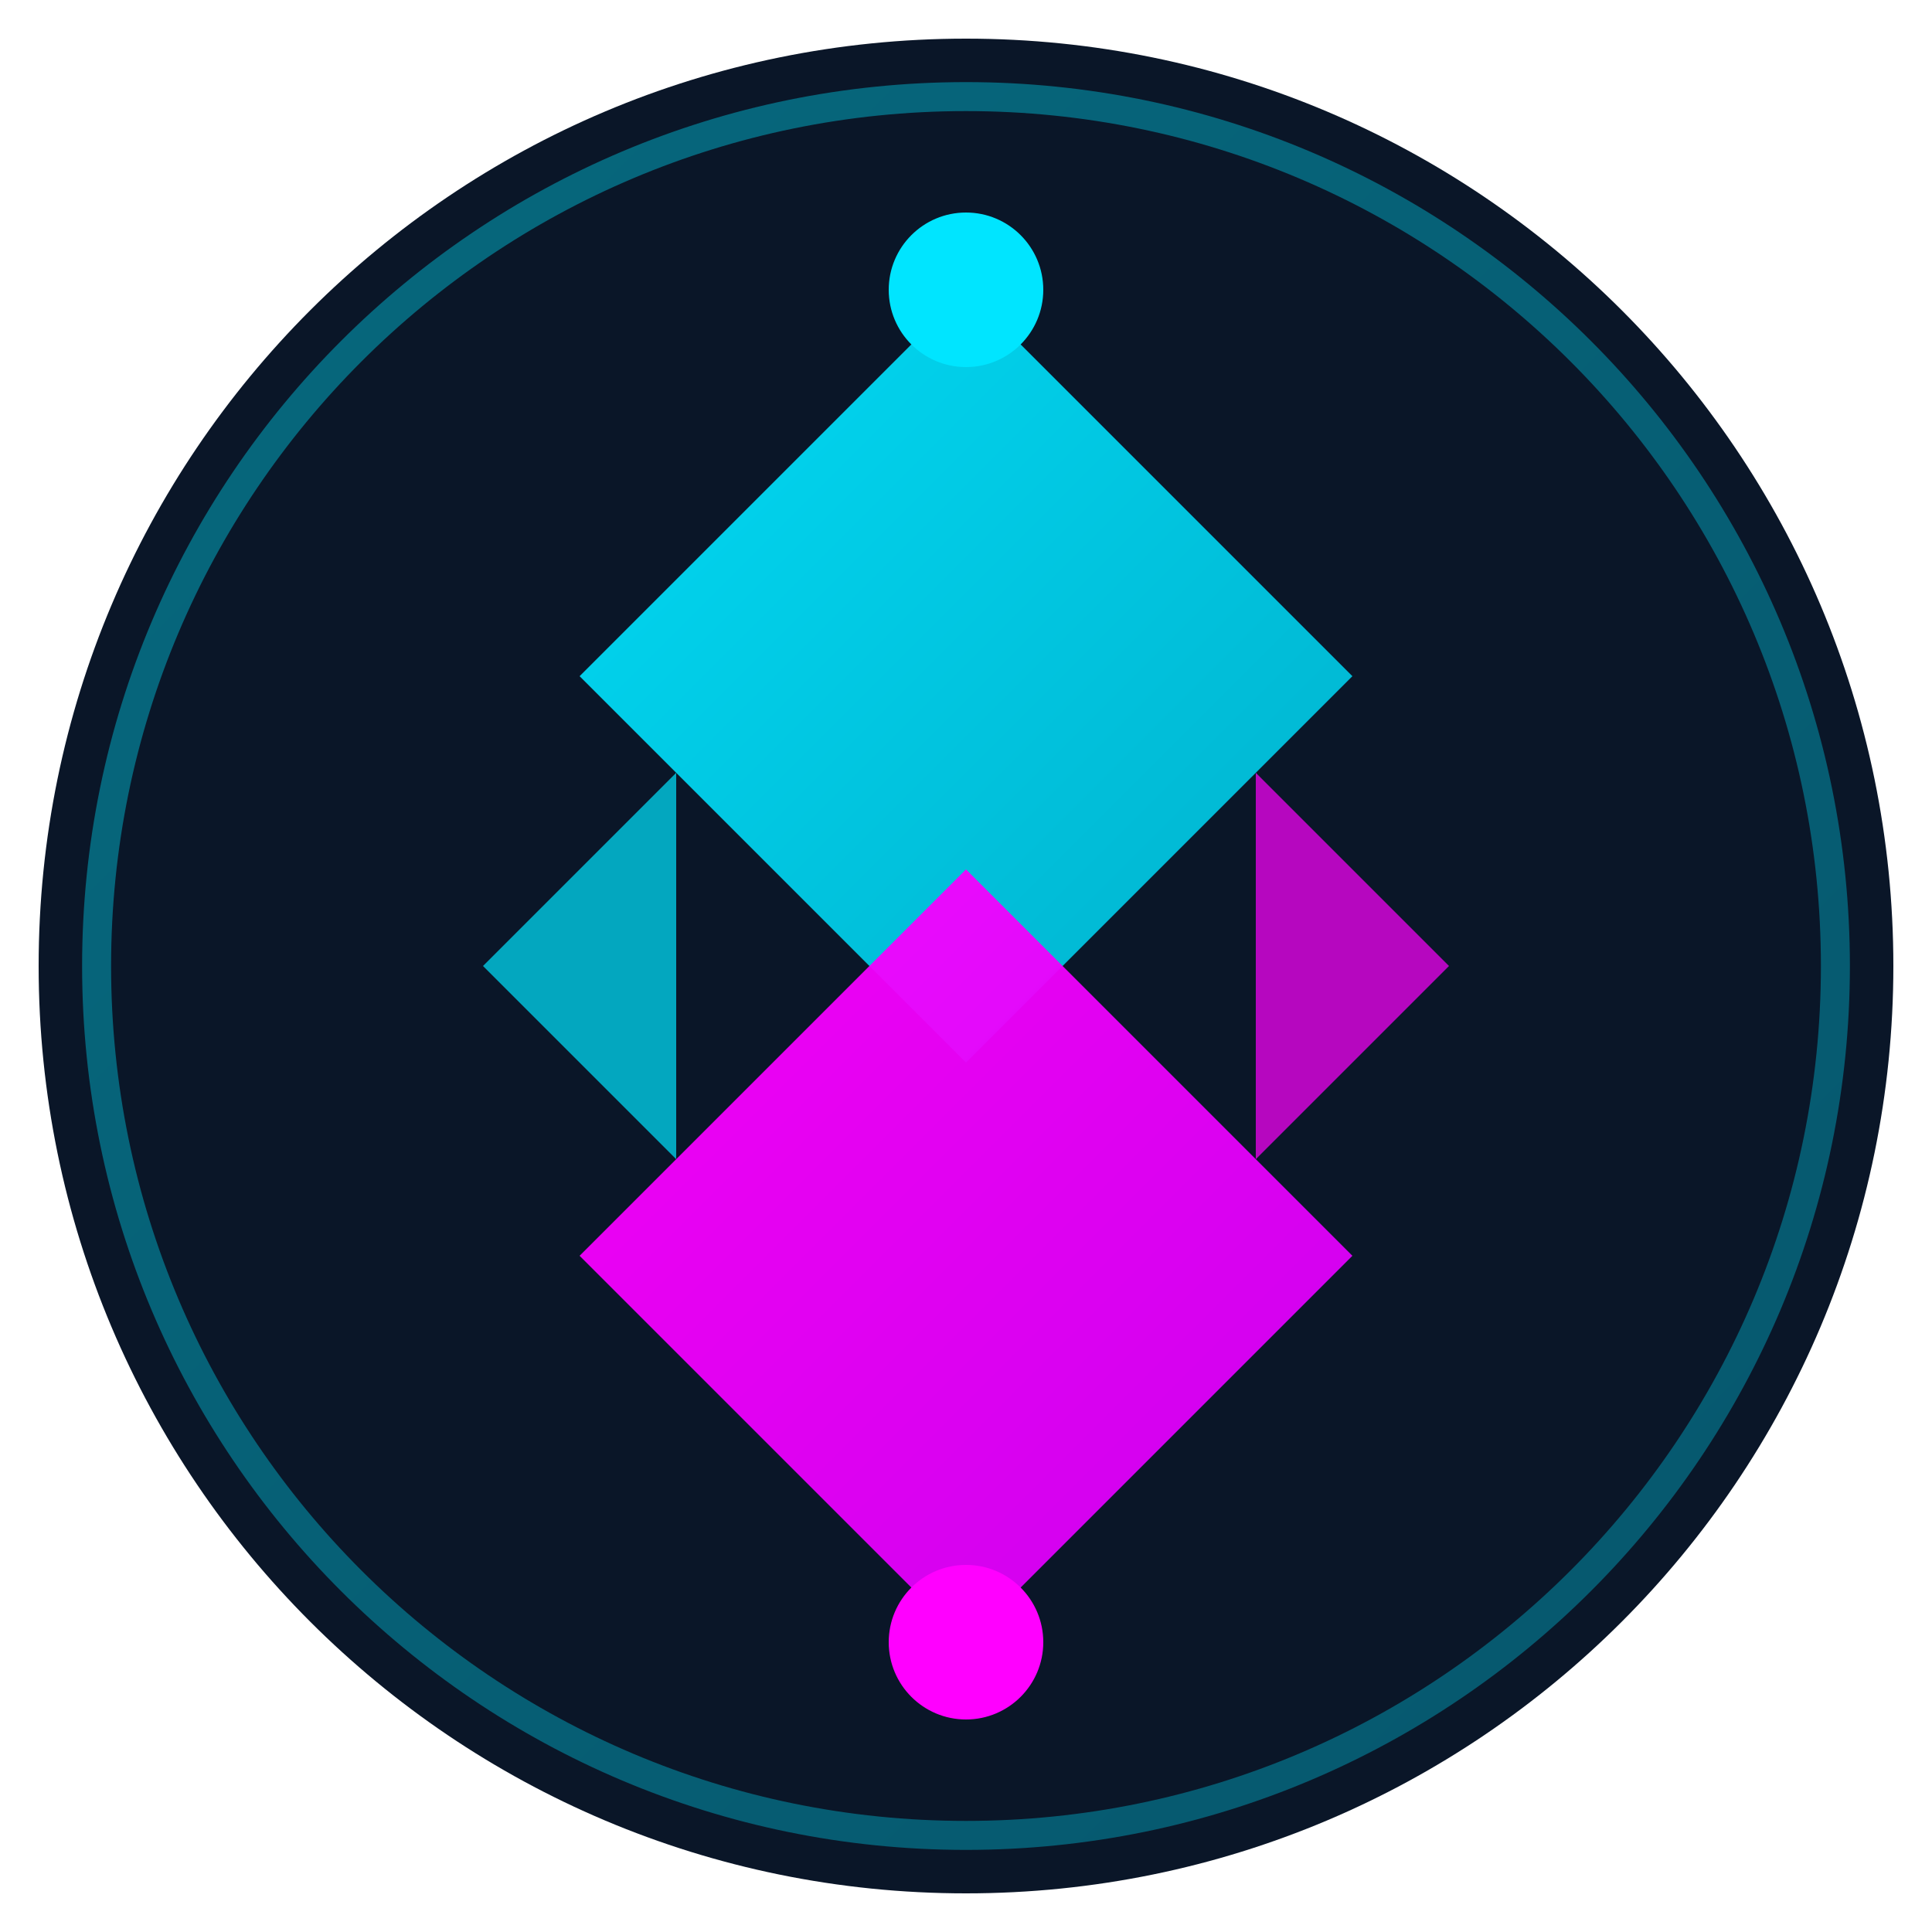
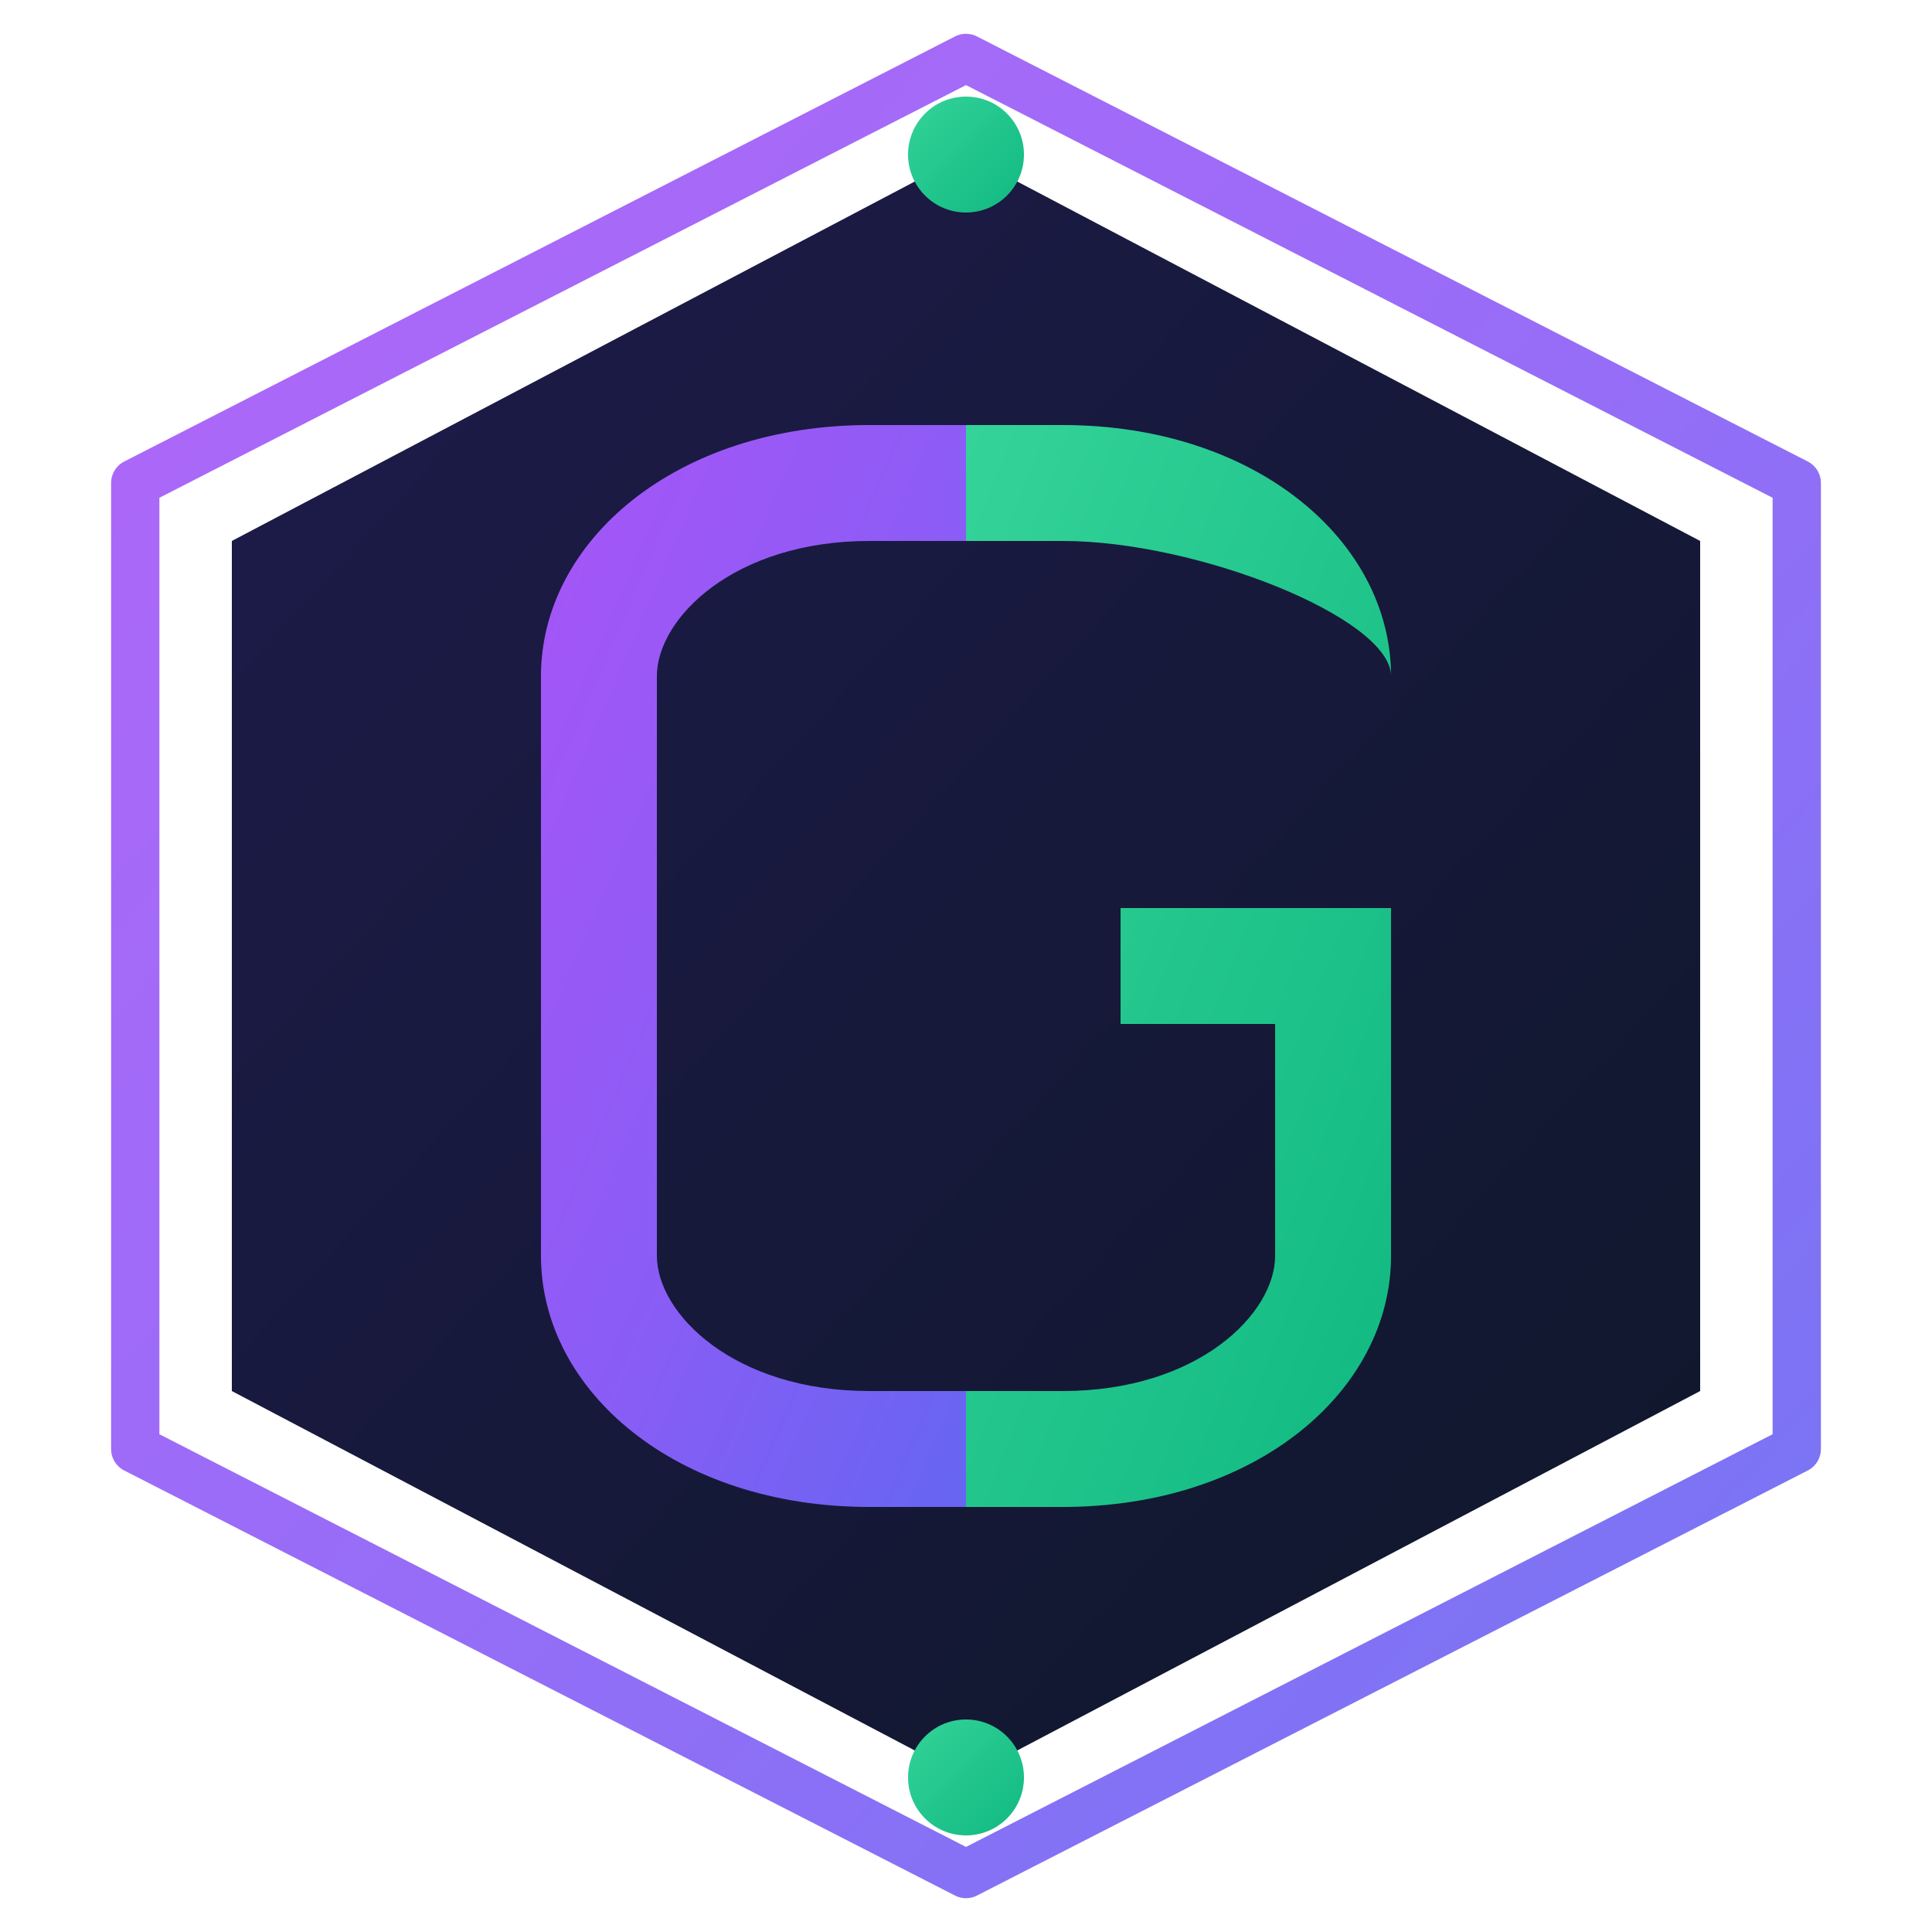
<svg xmlns="http://www.w3.org/2000/svg" viewBox="0 0 100 100" width="32" height="32">
  <defs>
-     <linearGradient id="cyanGrad" x1="0%" y1="0%" x2="100%" y2="100%">
-       <stop offset="0%" style="stop-color:#00E5FF;stop-opacity:1" />
-       <stop offset="100%" style="stop-color:#00B8D4;stop-opacity:1" />
+     <linearGradient id="primaryGrad" x1="0%" y1="0%" x2="100%" y2="100%">
+       <stop offset="0%" style="stop-color:#a855f7" />
+       <stop offset="50%" style="stop-color:#8b5cf6" />
+       <stop offset="100%" style="stop-color:#6366f1" />
    </linearGradient>
-     <linearGradient id="magentaGrad" x1="0%" y1="0%" x2="100%" y2="100%">
-       <stop offset="0%" style="stop-color:#FF00FF;stop-opacity:1" />
-       <stop offset="100%" style="stop-color:#D500F9;stop-opacity:1" />
+     <linearGradient id="secondaryGrad" x1="0%" y1="0%" x2="100%" y2="100%">
+       <stop offset="0%" style="stop-color:#34d399" />
+       <stop offset="100%" style="stop-color:#10b981" />
+     </linearGradient>
+     <linearGradient id="bgGrad" x1="0%" y1="0%" x2="100%" y2="100%">
+       <stop offset="0%" style="stop-color:#1e1b4b" />
+       <stop offset="100%" style="stop-color:#0f172a" />
    </linearGradient>
  </defs>
-   <circle cx="50" cy="50" r="48" fill="#0A1628" />
-   <circle cx="50" cy="50" r="45" fill="none" stroke="url(#cyanGrad)" stroke-width="1.5" stroke-opacity="0.4" />
-   <polygon points="50,15 70,35 50,55 30,35" fill="url(#cyanGrad)" fill-opacity="0.95" />
-   <polygon points="50,45 70,65 50,85 30,65" fill="url(#magentaGrad)" fill-opacity="0.95" />
-   <polygon points="25,50 35,40 35,60" fill="#00E5FF" fill-opacity="0.7" />
-   <polygon points="75,50 65,40 65,60" fill="#FF00FF" fill-opacity="0.7" />
-   <circle cx="50" cy="15" r="4" fill="#00E5FF" />
-   <circle cx="50" cy="85" r="4" fill="#FF00FF" />
+   <polygon points="50,3 93,25 93,75 50,97 7,75 7,25" fill="none" stroke="url(#primaryGrad)" stroke-width="2.5" stroke-linejoin="round" stroke-opacity="0.9" />
+   <polygon points="50,8 88,28 88,72 50,92 12,72 12,28" fill="url(#bgGrad)" />
+   <path d="M 28 35 C 28 28, 35 22, 45 22 L 52 22 L 52 28 L 45 28 C 38 28, 34 32, 34 35 L 34 65 C 34 68, 38 72, 45 72 L 52 72 L 52 78 L 45 78 C 35 78, 28 72, 28 65 Z" fill="url(#primaryGrad)" />
+   <path d="M 55 22 C 65 22, 72 28, 72 35 L 72 65 C 72 72, 65 78, 55 78 L 50 78 L 50 72 L 55 72 C 62 72, 66 68, 66 65 L 66 53 L 58 53 L 58 47 L 72 47 L 72 35 C 72 32, 62 28, 55 28 L 50 28 L 50 22 Z" fill="url(#secondaryGrad)" />
+   <circle cx="50" cy="8" r="3" fill="url(#secondaryGrad)" />
+   <circle cx="50" cy="92" r="3" fill="url(#secondaryGrad)" />
</svg>
